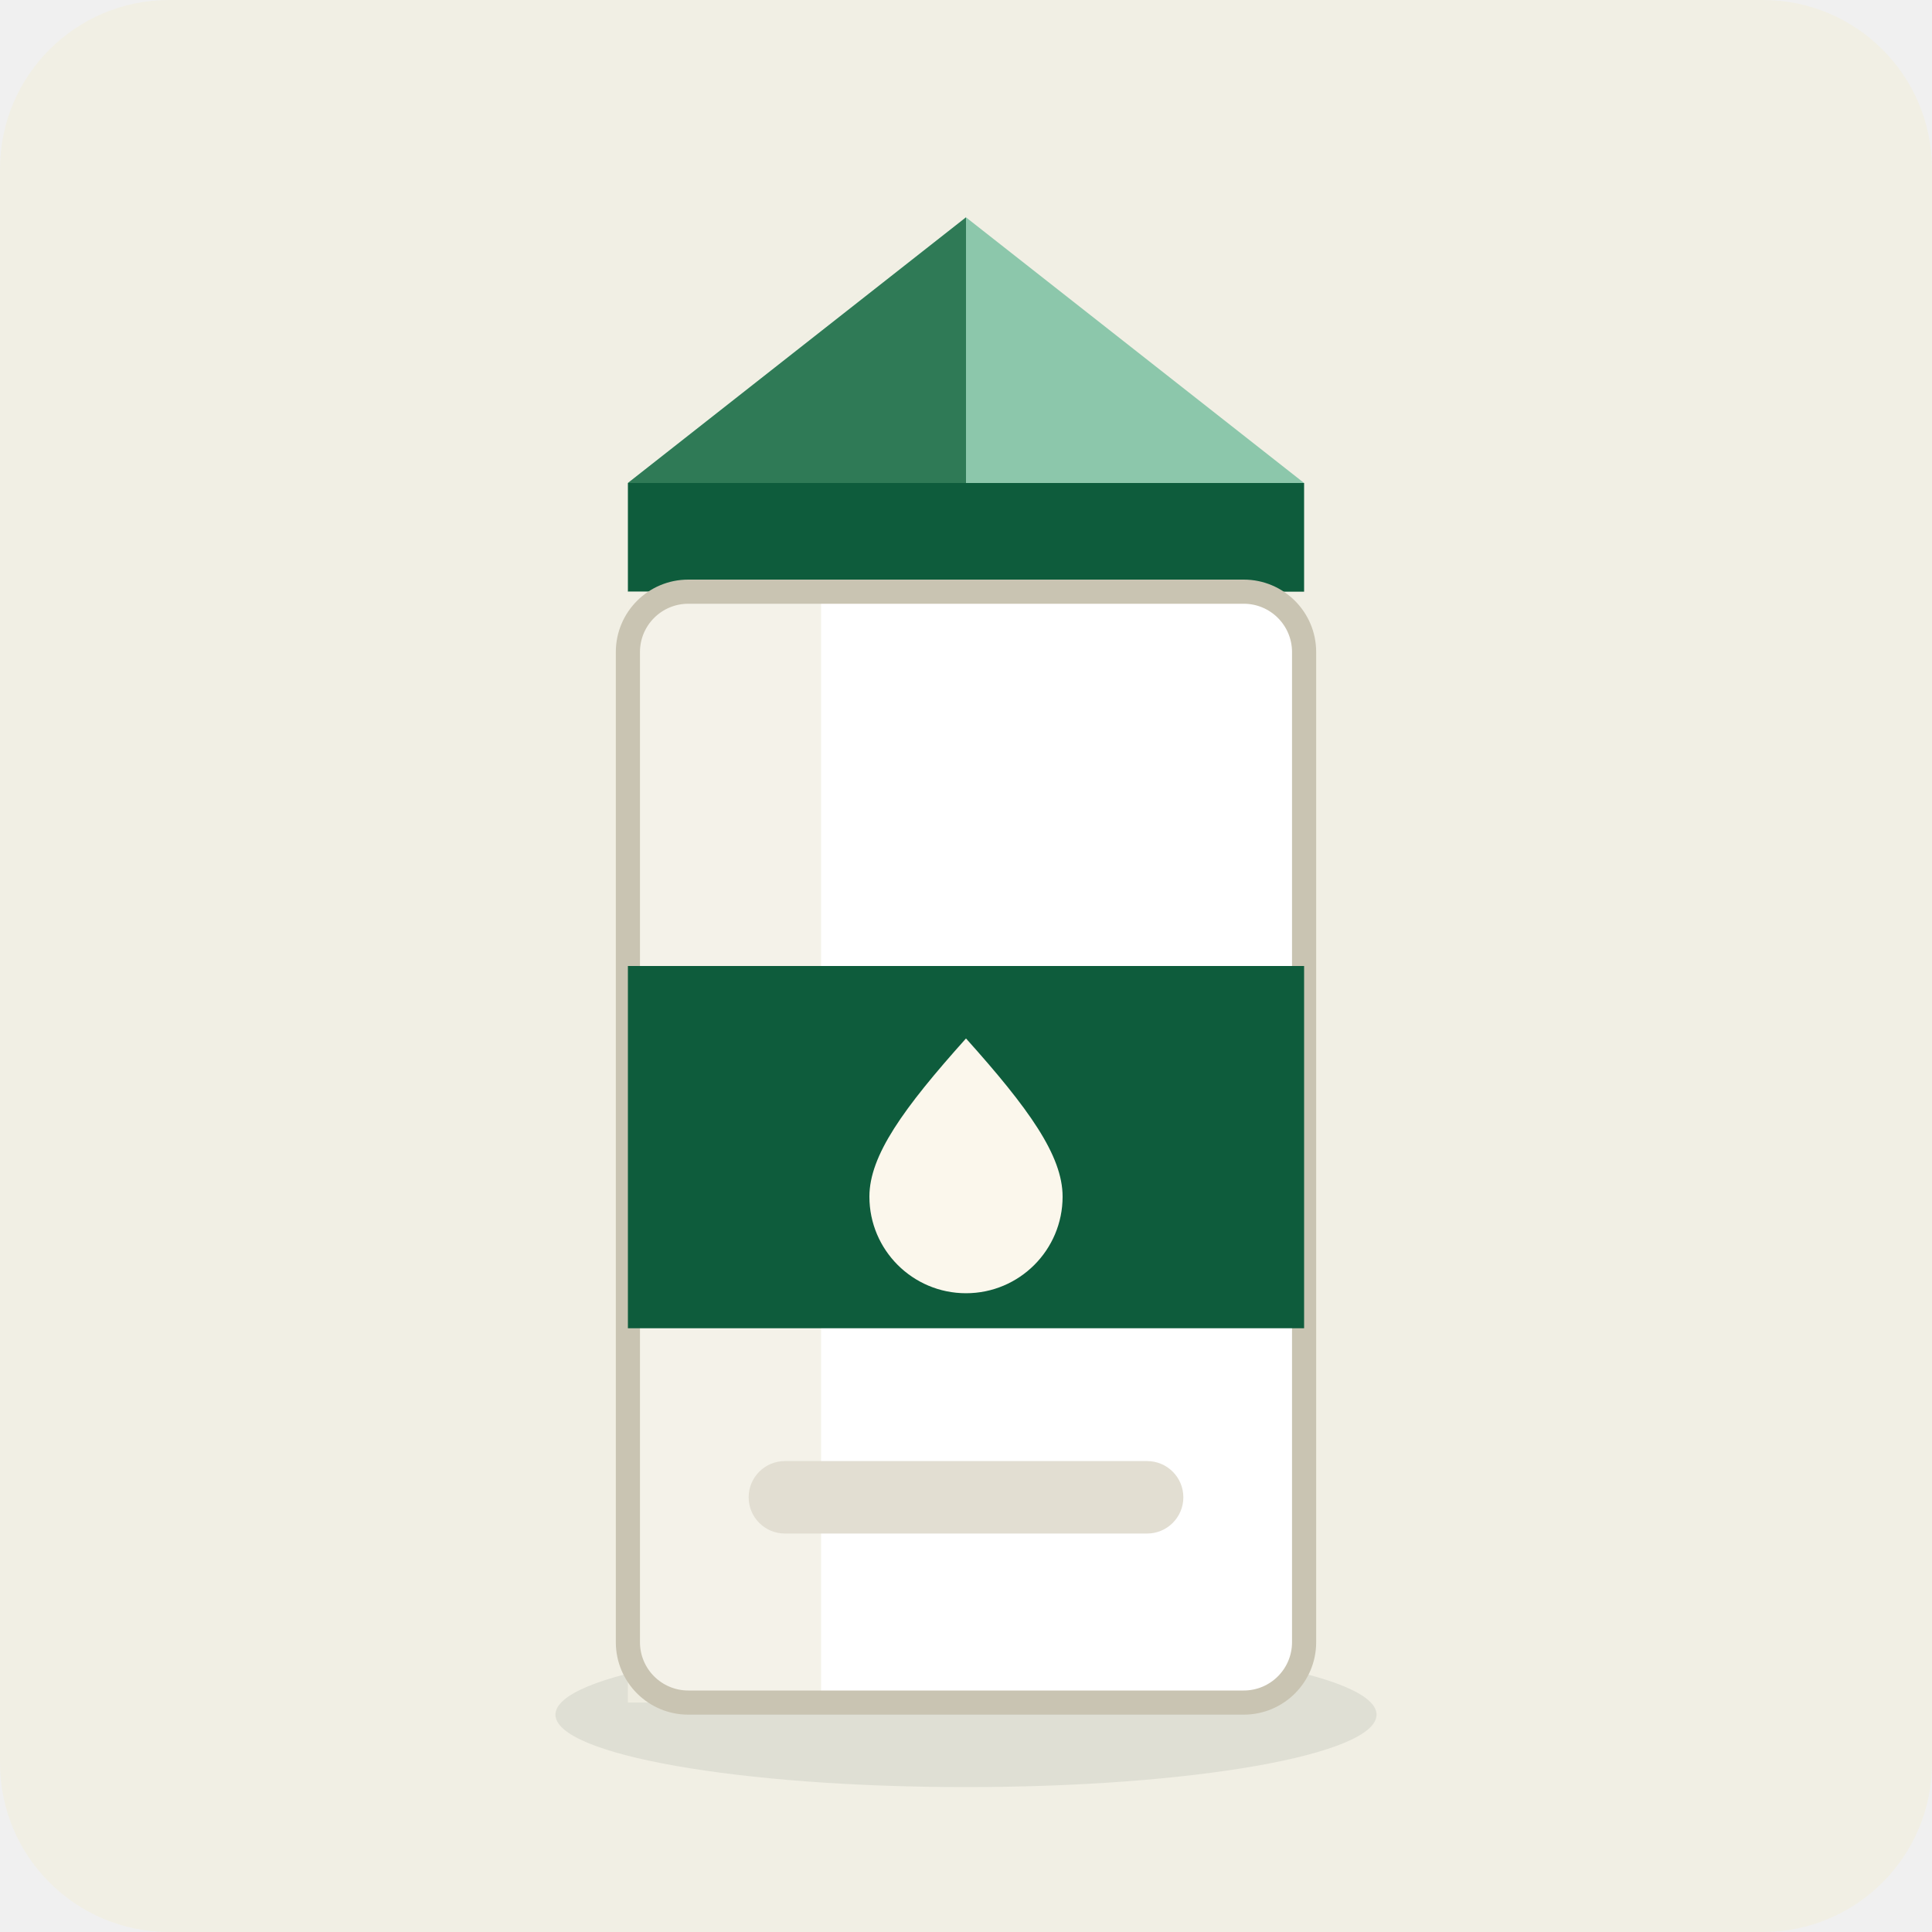
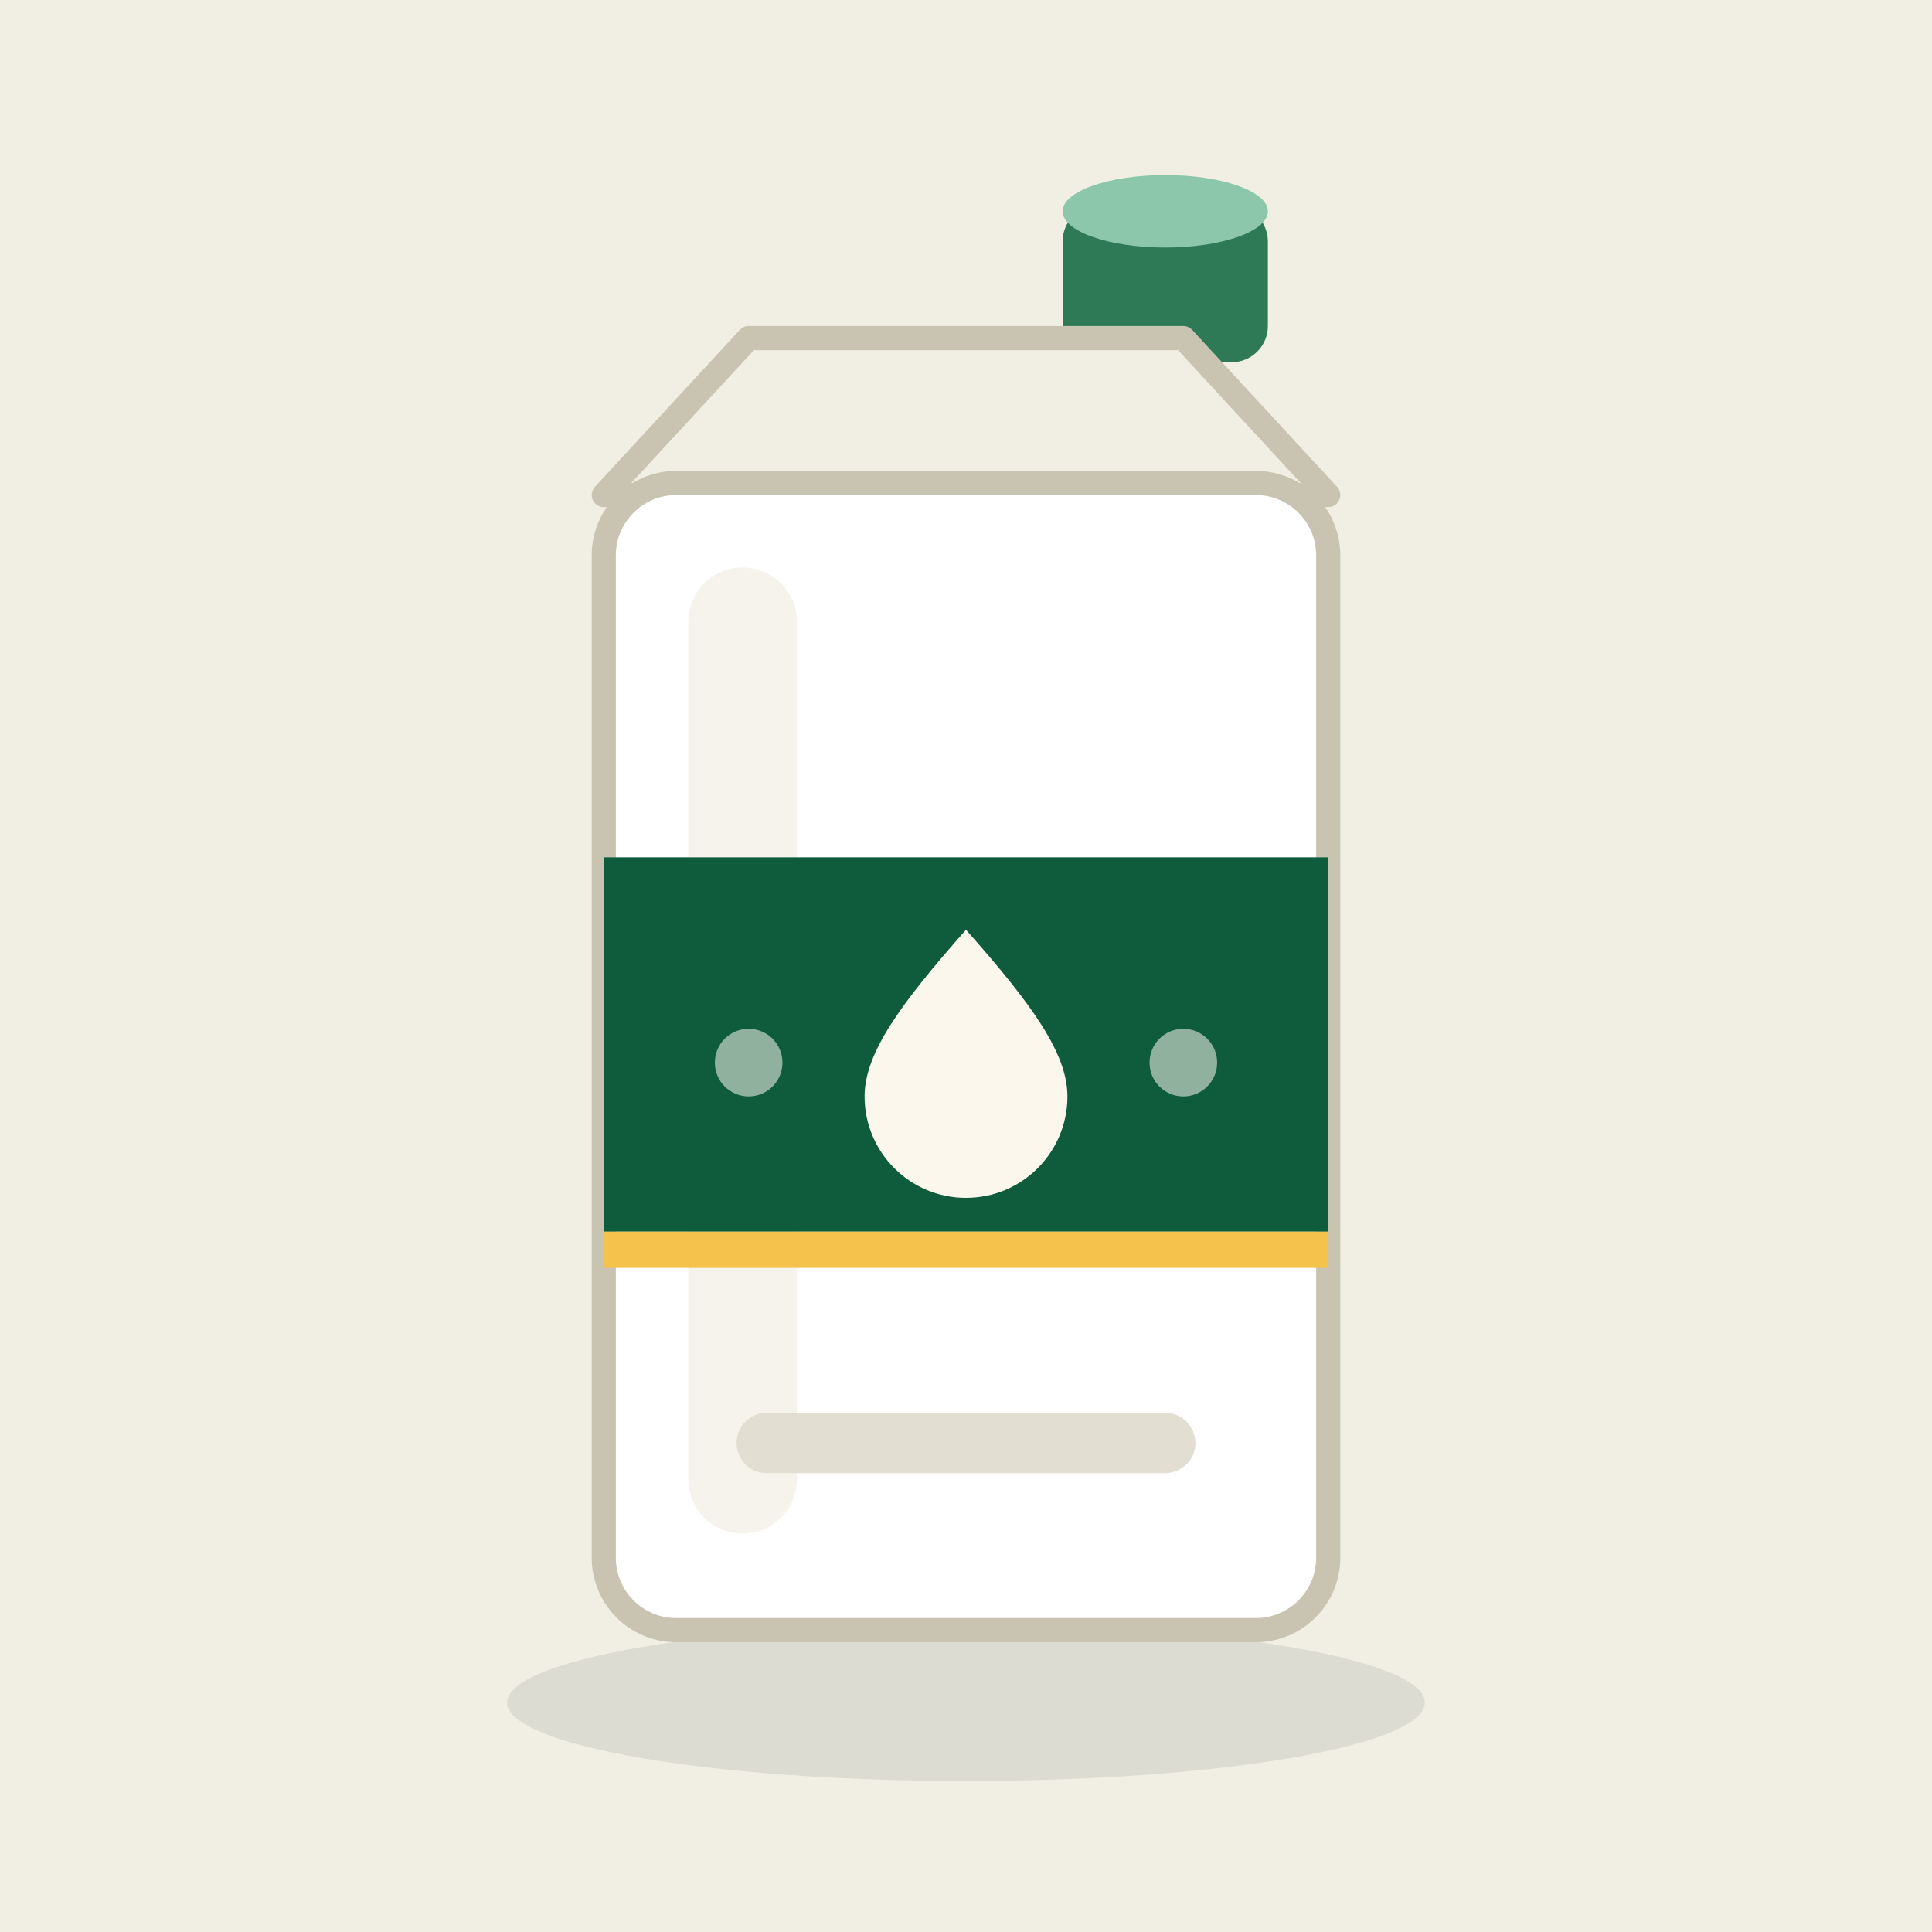
<svg xmlns="http://www.w3.org/2000/svg" viewBox="0 0 160 160" width="160" height="160" role="img" aria-hidden="true" focusable="false">
-   <rect width="160" height="160" rx="14" fill="#F1EFE4" />
-   <ellipse cx="80" cy="142" rx="34" ry="6" fill="#10231C" opacity="0.08" />
-   <path d="M52 40 80 18l28 22z" fill="#8CC7AB" />
-   <path d="M52 40 80 18v22z" fill="#2F7A56" />
-   <rect x="52" y="40" width="56" height="9" fill="#0E5C3C" />
-   <rect x="52" y="49" width="56" height="92" rx="5" fill="#FFFFFF" />
-   <rect x="52" y="49" width="16" height="92" fill="#F1EFE4" opacity="0.8" />
-   <rect x="52" y="49" width="56" height="92" rx="5" fill="none" stroke="#C9C4B2" stroke-width="2" />
-   <rect x="52" y="80" width="56" height="30" fill="#0E5C3C" />
-   <path d="M80 86c5.2 5.8 8 9.7 8 13.1a8 8 0 0 1-16 0c0-3.4 2.8-7.3 8-13.1z" fill="#FBF7EC" />
-   <rect x="62" y="121" width="36" height="6" rx="3" fill="#E2DED2" />
+   <rect width="160" height="160" fill="#F1EFE4" />
+   <ellipse cx="80" cy="141" rx="38" ry="6.5" fill="#10231C" opacity="0.09" />
+   <rect x="88" y="17" width="17" height="13" rx="3" fill="#2F7A56" />
+   <ellipse cx="96.5" cy="17.5" rx="8.5" ry="3" fill="#8CC7AB" />
+   <path d="M50 41 62 28h36l12 13z" fill="#F1EFE4" stroke="#C9C4B2" stroke-width="2" stroke-linejoin="round" />
+   <rect x="50" y="40" width="60" height="95" rx="6" fill="#FFFFFF" stroke="#C9C4B2" stroke-width="2" />
+   <rect x="57" y="47" width="9" height="80" rx="4.5" fill="#F1EFE4" opacity="0.75" />
+   <rect x="50" y="71" width="60" height="31" fill="#0E5C3C" />
+   <rect x="50" y="102" width="60" height="3" fill="#F5C24B" />
+   <path d="M80 77c5.4 6.1 8.4 10.2 8.4 13.8a8.4 8.4 0 0 1-16.8 0c0-3.6 3-7.7 8.4-13.8z" fill="#FBF7EC" />
+   <circle cx="62" cy="88" r="2.8" fill="#FBF7EC" opacity="0.55" />
+   <circle cx="98" cy="88" r="2.8" fill="#FBF7EC" opacity="0.55" />
+   <rect x="61" y="117" width="38" height="5" rx="2.5" fill="#E2DED2" />
</svg>
